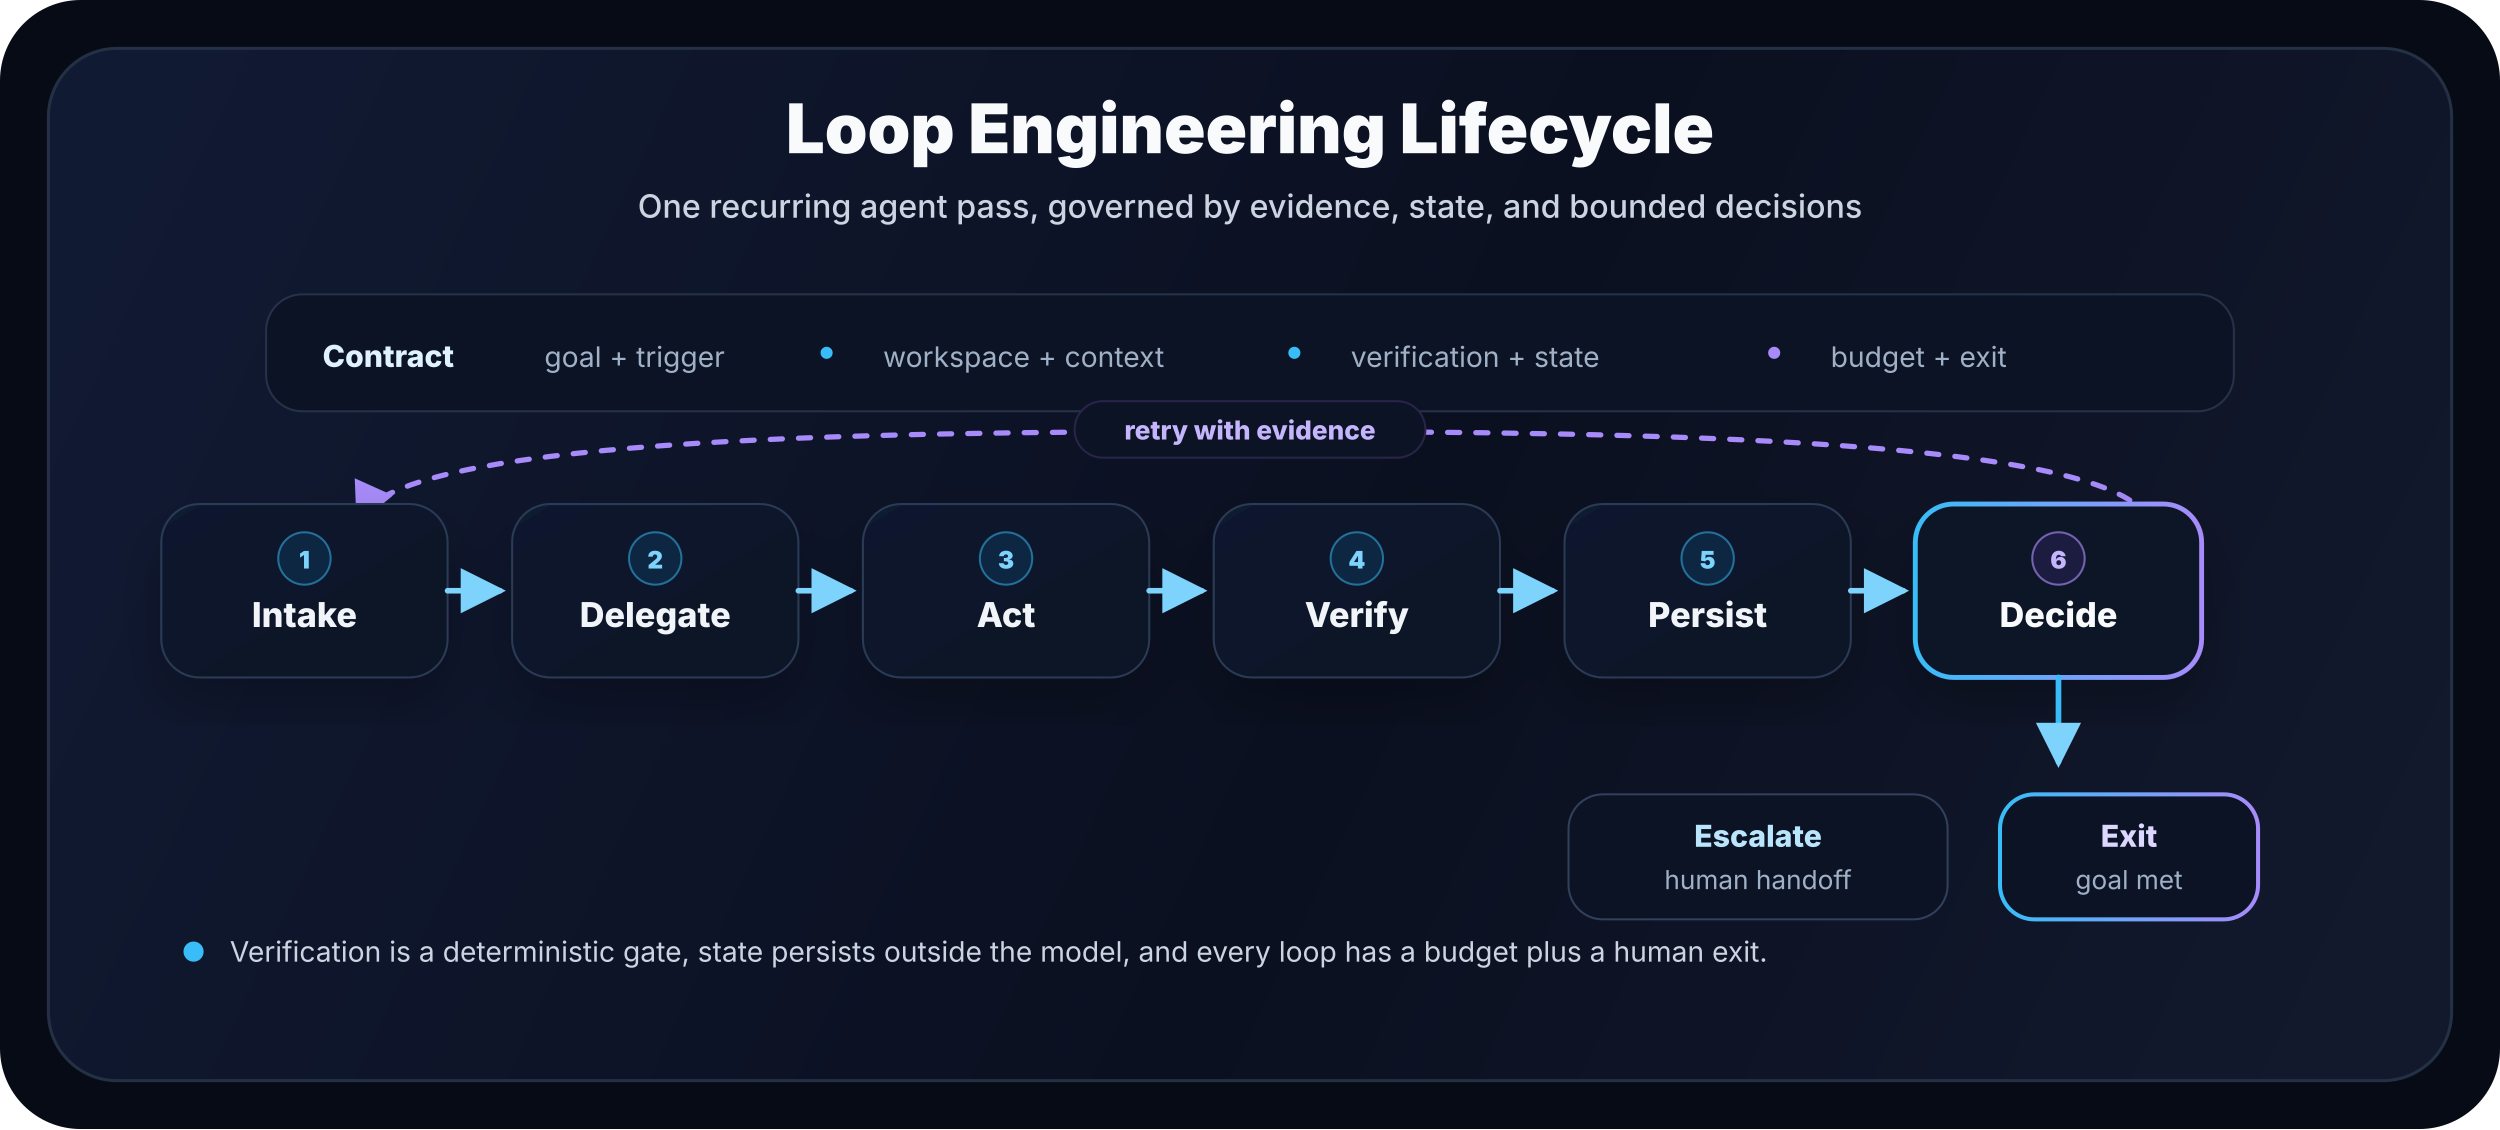
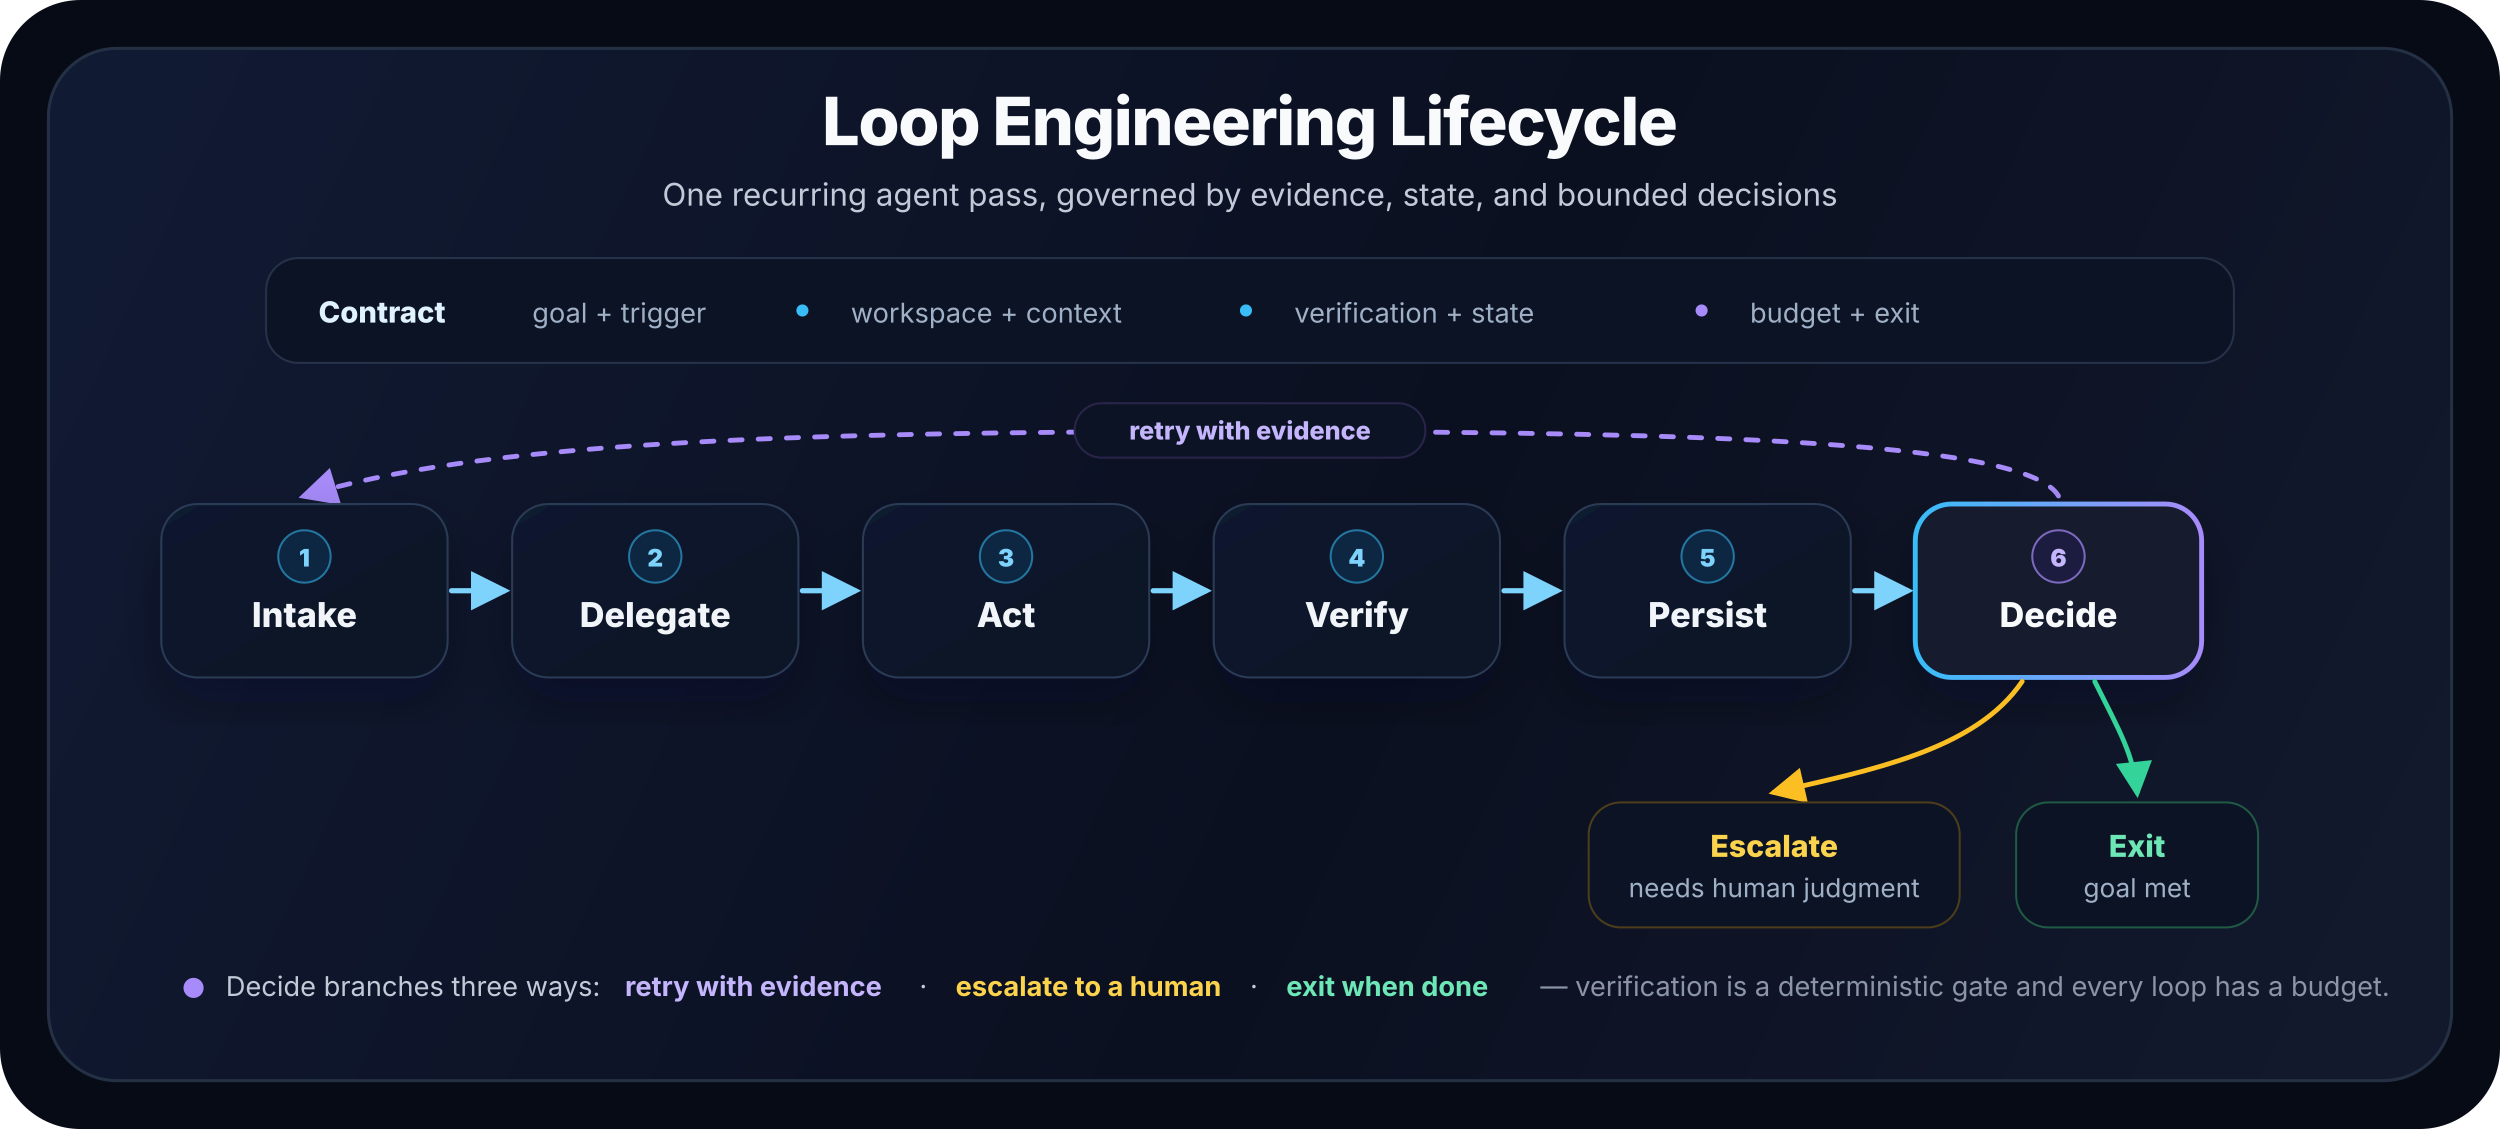
- <svg xmlns="http://www.w3.org/2000/svg" width="1240" height="560" viewBox="0 0 1240 560" role="img" aria-labelledby="title desc">
+ <svg xmlns="http://www.w3.org/2000/svg" width="1240" height="560" viewBox="0 0 1240 560" role="img" aria-labelledby="title desc" font-family="Inter, ui-sans-serif, system-ui, -apple-system, Segoe UI, sans-serif">
  <defs>
    <linearGradient id="panel" x1="86" y1="28" x2="1154" y2="532" gradientUnits="userSpaceOnUse">
      <stop offset="0" stop-color="#111a33" />
      <stop offset="0.56" stop-color="#0b1020" />
      <stop offset="1" stop-color="#12192d" />
    </linearGradient>
    <linearGradient id="accent" x1="0" y1="0" x2="1" y2="0">
      <stop offset="0" stop-color="#38bdf8" />
      <stop offset="1" stop-color="#a78bfa" />
    </linearGradient>
    <linearGradient id="node" x1="0" y1="0" x2="1" y2="1">
      <stop offset="0" stop-color="#0f1a2e" />
      <stop offset="1" stop-color="#0b1324" />
    </linearGradient>
    <filter id="cardShadow" x="-18%" y="-28%" width="136%" height="156%" color-interpolation-filters="sRGB">
-       <feDropShadow dx="0" dy="14" stdDeviation="14" flood-color="#020617" flood-opacity="0.24" />
+       <feDropShadow dx="0" dy="12" stdDeviation="13" flood-color="#020617" flood-opacity="0.30" />
    </filter>
-     <marker id="arrowCyan" viewBox="0 0 10 10" refX="8.7" refY="5" markerWidth="8" markerHeight="8" orient="auto">
+     <marker id="arrowCyan" viewBox="0 0 10 10" refX="8.4" refY="5" markerWidth="7.5" markerHeight="7.5" orient="auto">
      <path d="M0 0L10 5L0 10Z" fill="#7dd3fc" />
    </marker>
-     <marker id="arrowViolet" viewBox="0 0 10 10" refX="8.7" refY="5" markerWidth="8" markerHeight="8" orient="auto">
+     <marker id="arrowGreen" viewBox="0 0 10 10" refX="8.4" refY="5" markerWidth="7.5" markerHeight="7.5" orient="auto">
+       <path d="M0 0L10 5L0 10Z" fill="#34d399" />
+     </marker>
+     <marker id="arrowAmber" viewBox="0 0 10 10" refX="8.4" refY="5" markerWidth="7.5" markerHeight="7.5" orient="auto">
+       <path d="M0 0L10 5L0 10Z" fill="#fbbf24" />
+     </marker>
+     <marker id="arrowViolet" viewBox="0 0 10 10" refX="8.4" refY="5" markerWidth="8" markerHeight="8" orient="auto">
      <path d="M0 0L10 5L0 10Z" fill="#a78bfa" />
    </marker>
  </defs>
  <rect width="1240" height="560" rx="40" fill="#070b16" />
  <rect x="24" y="24" width="1192" height="512" rx="34" fill="url(#panel)" stroke="#243044" stroke-width="1.5" />
-   <g font-family="Inter, ui-sans-serif, system-ui, -apple-system, Segoe UI, sans-serif">
-     <text x="620" y="76" text-anchor="middle" fill="#f8fafc" font-size="34" font-weight="850">Loop Engineering Lifecycle</text>
-     <text x="620" y="108" text-anchor="middle" fill="#cbd5e1" font-size="16" font-weight="500">One recurring agent pass, governed by evidence, state, and bounded decisions</text>
-     <g transform="translate(132 146)">
-       <rect x="0" y="0" width="976" height="58" rx="18" fill="#0b1324" stroke="#263249" />
-       <text x="28" y="36" fill="#e0f2fe" font-size="15" font-weight="760">Contract</text>
-       <text x="138" y="36" fill="#9fb0c7" font-size="14">goal + trigger</text>
-       <circle cx="278" cy="29" r="3" fill="#38bdf8" />
-       <text x="306" y="36" fill="#9fb0c7" font-size="14">workspace + context</text>
-       <circle cx="510" cy="29" r="3" fill="#38bdf8" />
-       <text x="538" y="36" fill="#9fb0c7" font-size="14">verification + state</text>
-       <circle cx="748" cy="29" r="3" fill="#a78bfa" />
-       <text x="776" y="36" fill="#9fb0c7" font-size="14">budget + exit</text>
+   <text x="620" y="72" text-anchor="middle" fill="#f8fafc" font-size="33" font-weight="800" letter-spacing="-0.02em">Loop Engineering Lifecycle</text>
+   <text x="620" y="102" text-anchor="middle" fill="#c2cad8" font-size="15.5">One recurring agent pass, governed by evidence, state, and bounded decisions</text>
+   <g transform="translate(132 128)">
+     <rect x="0" y="0" width="976" height="52" rx="16" fill="#0b1324" stroke="#263249" />
+     <text x="26" y="32" fill="#e0f2fe" font-size="14.5" font-weight="800">Contract</text>
+     <text x="132" y="32" fill="#9fb0c7" font-size="13.5">goal + trigger</text>
+     <circle cx="266" cy="26" r="3" fill="#38bdf8" />
+     <text x="290" y="32" fill="#9fb0c7" font-size="13.5">workspace + context</text>
+     <circle cx="486" cy="26" r="3" fill="#38bdf8" />
+     <text x="510" y="32" fill="#9fb0c7" font-size="13.5">verification + state</text>
+     <circle cx="712" cy="26" r="3" fill="#a78bfa" />
+     <text x="736" y="32" fill="#9fb0c7" font-size="13.5">budget + exit</text>
+   </g>
+   <path d="M1021 246 C1006 220 858 214 620 214 C382 214 236 220 151 246" fill="none" stroke="#a78bfa" stroke-width="2.4" stroke-linecap="round" stroke-dasharray="6 8" marker-end="url(#arrowViolet)" />
+   <rect x="533" y="200" width="174" height="27" rx="13.5" fill="#0b1324" stroke="#2a244b" />
+   <text x="620" y="218" text-anchor="middle" fill="#c4b5fd" font-size="12.5" font-weight="800">retry with evidence</text>
+   <g filter="url(#cardShadow)">
+     <g transform="translate(80 250)">
+       <rect width="142" height="86" rx="18" fill="url(#node)" stroke="#2c3a55" />
+       <circle cx="71" cy="26" r="13" fill="#0f2742" stroke="#38bdf8" stroke-opacity="0.55" />
+       <text x="71" y="31" text-anchor="middle" fill="#7dd3fc" font-size="12" font-weight="850">1</text>
+       <text x="71" y="61" text-anchor="middle" fill="#f1f5f9" font-size="17" font-weight="780">Intake</text>
    </g>
-     <path d="M1066 258C1048 218 824 214 620 214C416 214 196 218 178 258" fill="none" stroke="#a78bfa" stroke-width="2.6" stroke-linecap="round" stroke-dasharray="6 8" marker-end="url(#arrowViolet)" />
-     <rect x="533" y="199" width="174" height="28" rx="14" fill="#0b1324" stroke="#2a244b" />
-     <text x="620" y="218" text-anchor="middle" fill="#c4b5fd" font-size="13" font-weight="780">retry with evidence</text>
-     <g filter="url(#cardShadow)">
-       <g transform="translate(80 250)">
-         <rect width="142" height="86" rx="19" fill="url(#node)" stroke="#2c3a55" />
-         <circle cx="71" cy="27" r="13" fill="#0f2742" stroke="#38bdf8" stroke-opacity="0.52" />
-         <text x="71" y="32" text-anchor="middle" fill="#7dd3fc" font-size="12" font-weight="850">1</text>
-         <text x="71" y="61" text-anchor="middle" fill="#f1f5f9" font-size="17" font-weight="780">Intake</text>
-       </g>
-       <g transform="translate(254 250)">
-         <rect width="142" height="86" rx="19" fill="url(#node)" stroke="#2c3a55" />
-         <circle cx="71" cy="27" r="13" fill="#0f2742" stroke="#38bdf8" stroke-opacity="0.52" />
-         <text x="71" y="32" text-anchor="middle" fill="#7dd3fc" font-size="12" font-weight="850">2</text>
-         <text x="71" y="61" text-anchor="middle" fill="#f1f5f9" font-size="17" font-weight="780">Delegate</text>
-       </g>
-       <g transform="translate(428 250)">
-         <rect width="142" height="86" rx="19" fill="url(#node)" stroke="#2c3a55" />
-         <circle cx="71" cy="27" r="13" fill="#0f2742" stroke="#38bdf8" stroke-opacity="0.52" />
-         <text x="71" y="32" text-anchor="middle" fill="#7dd3fc" font-size="12" font-weight="850">3</text>
-         <text x="71" y="61" text-anchor="middle" fill="#f1f5f9" font-size="17" font-weight="780">Act</text>
-       </g>
-       <g transform="translate(602 250)">
-         <rect width="142" height="86" rx="19" fill="url(#node)" stroke="#2c3a55" />
-         <circle cx="71" cy="27" r="13" fill="#0f2742" stroke="#38bdf8" stroke-opacity="0.52" />
-         <text x="71" y="32" text-anchor="middle" fill="#7dd3fc" font-size="12" font-weight="850">4</text>
-         <text x="71" y="61" text-anchor="middle" fill="#f1f5f9" font-size="17" font-weight="780">Verify</text>
-       </g>
-       <g transform="translate(776 250)">
-         <rect width="142" height="86" rx="19" fill="url(#node)" stroke="#2c3a55" />
-         <circle cx="71" cy="27" r="13" fill="#0f2742" stroke="#38bdf8" stroke-opacity="0.52" />
-         <text x="71" y="32" text-anchor="middle" fill="#7dd3fc" font-size="12" font-weight="850">5</text>
-         <text x="71" y="61" text-anchor="middle" fill="#f1f5f9" font-size="17" font-weight="780">Persist</text>
-       </g>
-       <g transform="translate(950 250)">
-         <rect width="142" height="86" rx="19" fill="#111827" stroke="url(#accent)" stroke-width="2.4" />
-         <circle cx="71" cy="27" r="13" fill="#1f1d3f" stroke="#a78bfa" stroke-opacity="0.64" />
-         <text x="71" y="32" text-anchor="middle" fill="#c4b5fd" font-size="12" font-weight="850">6</text>
-         <text x="71" y="61" text-anchor="middle" fill="#f8fafc" font-size="17" font-weight="800">Decide</text>
-       </g>
+     <g transform="translate(254 250)">
+       <rect width="142" height="86" rx="18" fill="url(#node)" stroke="#2c3a55" />
+       <circle cx="71" cy="26" r="13" fill="#0f2742" stroke="#38bdf8" stroke-opacity="0.55" />
+       <text x="71" y="31" text-anchor="middle" fill="#7dd3fc" font-size="12" font-weight="850">2</text>
+       <text x="71" y="61" text-anchor="middle" fill="#f1f5f9" font-size="17" font-weight="780">Delegate</text>
    </g>
-     <g stroke="#7dd3fc" stroke-width="2.8" stroke-linecap="round">
-       <line x1="222" y1="293" x2="248" y2="293" marker-end="url(#arrowCyan)" />
-       <line x1="396" y1="293" x2="422" y2="293" marker-end="url(#arrowCyan)" />
-       <line x1="570" y1="293" x2="596" y2="293" marker-end="url(#arrowCyan)" />
-       <line x1="744" y1="293" x2="770" y2="293" marker-end="url(#arrowCyan)" />
-       <line x1="918" y1="293" x2="944" y2="293" marker-end="url(#arrowCyan)" />
+     <g transform="translate(428 250)">
+       <rect width="142" height="86" rx="18" fill="url(#node)" stroke="#2c3a55" />
+       <circle cx="71" cy="26" r="13" fill="#0f2742" stroke="#38bdf8" stroke-opacity="0.55" />
+       <text x="71" y="31" text-anchor="middle" fill="#7dd3fc" font-size="12" font-weight="850">3</text>
+       <text x="71" y="61" text-anchor="middle" fill="#f1f5f9" font-size="17" font-weight="780">Act</text>
    </g>
-     <path d="M1021 336V378" fill="none" stroke="#38bdf8" stroke-width="2.8" stroke-linecap="round" marker-end="url(#arrowCyan)" />
-     <g transform="translate(778 394)">
-       <rect width="188" height="62" rx="17" fill="#0b1324" stroke="#31405c" />
-       <text x="94" y="26" text-anchor="middle" fill="#bae6fd" font-size="15" font-weight="820">Escalate</text>
-       <text x="94" y="47" text-anchor="middle" fill="#9fb0c7" font-size="13">human handoff</text>
+     <g transform="translate(602 250)">
+       <rect width="142" height="86" rx="18" fill="url(#node)" stroke="#2c3a55" />
+       <circle cx="71" cy="26" r="13" fill="#0f2742" stroke="#38bdf8" stroke-opacity="0.55" />
+       <text x="71" y="31" text-anchor="middle" fill="#7dd3fc" font-size="12" font-weight="850">4</text>
+       <text x="71" y="61" text-anchor="middle" fill="#f1f5f9" font-size="17" font-weight="780">Verify</text>
    </g>
-     <g transform="translate(992 394)">
-       <rect width="128" height="62" rx="17" fill="#0b1324" stroke="url(#accent)" stroke-width="2" />
-       <text x="64" y="26" text-anchor="middle" fill="#ddd6fe" font-size="15" font-weight="820">Exit</text>
-       <text x="64" y="47" text-anchor="middle" fill="#9fb0c7" font-size="13">goal met</text>
+     <g transform="translate(776 250)">
+       <rect width="142" height="86" rx="18" fill="url(#node)" stroke="#2c3a55" />
+       <circle cx="71" cy="26" r="13" fill="#0f2742" stroke="#38bdf8" stroke-opacity="0.55" />
+       <text x="71" y="31" text-anchor="middle" fill="#7dd3fc" font-size="12" font-weight="850">5</text>
+       <text x="71" y="61" text-anchor="middle" fill="#f1f5f9" font-size="17" font-weight="780">Persist</text>
    </g>
-     <g transform="translate(96 472)">
-       <circle cx="0" cy="0" r="5" fill="#38bdf8" />
-       <text x="18" y="5" fill="#cbd5e1" font-size="14">Verification is a deterministic gate, state persists outside the model, and every loop has a budget plus a human exit.</text>
+     <g transform="translate(950 250)">
+       <rect width="142" height="86" rx="18" fill="#131a2e" stroke="url(#accent)" stroke-width="2.4" />
+       <circle cx="71" cy="26" r="13" fill="#1f1d3f" stroke="#a78bfa" stroke-opacity="0.7" />
+       <text x="71" y="31" text-anchor="middle" fill="#c4b5fd" font-size="12" font-weight="850">6</text>
+       <text x="71" y="61" text-anchor="middle" fill="#f8fafc" font-size="17" font-weight="820">Decide</text>
    </g>
  </g>
+   <g stroke="#7dd3fc" stroke-width="2.6" stroke-linecap="round">
+     <line x1="224" y1="293" x2="250" y2="293" marker-end="url(#arrowCyan)" />
+     <line x1="398" y1="293" x2="424" y2="293" marker-end="url(#arrowCyan)" />
+     <line x1="572" y1="293" x2="598" y2="293" marker-end="url(#arrowCyan)" />
+     <line x1="746" y1="293" x2="772" y2="293" marker-end="url(#arrowCyan)" />
+     <line x1="920" y1="293" x2="946" y2="293" marker-end="url(#arrowCyan)" />
+   </g>
+   <path d="M1003 338 C980 372 928 382 880 393" fill="none" stroke="#fbbf24" stroke-width="2.4" stroke-linecap="round" marker-end="url(#arrowAmber)" />
+   <path d="M1039 338 C1052 364 1058 374 1060 393" fill="none" stroke="#34d399" stroke-width="2.4" stroke-linecap="round" marker-end="url(#arrowGreen)" />
+   <g transform="translate(788 398)">
+     <rect width="184" height="62" rx="16" fill="#0b1324" stroke="#4d3d1a" />
+     <text x="92" y="27" text-anchor="middle" fill="#fcd34d" font-size="15" font-weight="820">Escalate</text>
+     <text x="92" y="47" text-anchor="middle" fill="#9fb0c7" font-size="13">needs human judgment</text>
+   </g>
+   <g transform="translate(1000 398)">
+     <rect width="120" height="62" rx="16" fill="#0b1324" stroke="#1f5a44" />
+     <text x="60" y="27" text-anchor="middle" fill="#6ee7b7" font-size="15" font-weight="820">Exit</text>
+     <text x="60" y="47" text-anchor="middle" fill="#9fb0c7" font-size="13">goal met</text>
+   </g>
+   <g transform="translate(96 494)" font-size="13.5">
+     <circle cx="0" cy="-4" r="5" fill="#a78bfa" />
+     <text x="16" y="0" fill="#c2cad8">Decide branches three ways:</text>
+     <text x="214" y="0" fill="#c4b5fd" font-weight="700">retry with evidence</text>
+     <text x="360" y="0" fill="#c2cad8">·</text>
+     <text x="378" y="0" fill="#fcd34d" font-weight="700">escalate to a human</text>
+     <text x="524" y="0" fill="#c2cad8">·</text>
+     <text x="542" y="0" fill="#6ee7b7" font-weight="700">exit when done</text>
+     <text x="668" y="0" fill="#8b95a7">— verification is a deterministic gate and every loop has a budget.</text>
+   </g>
</svg>
